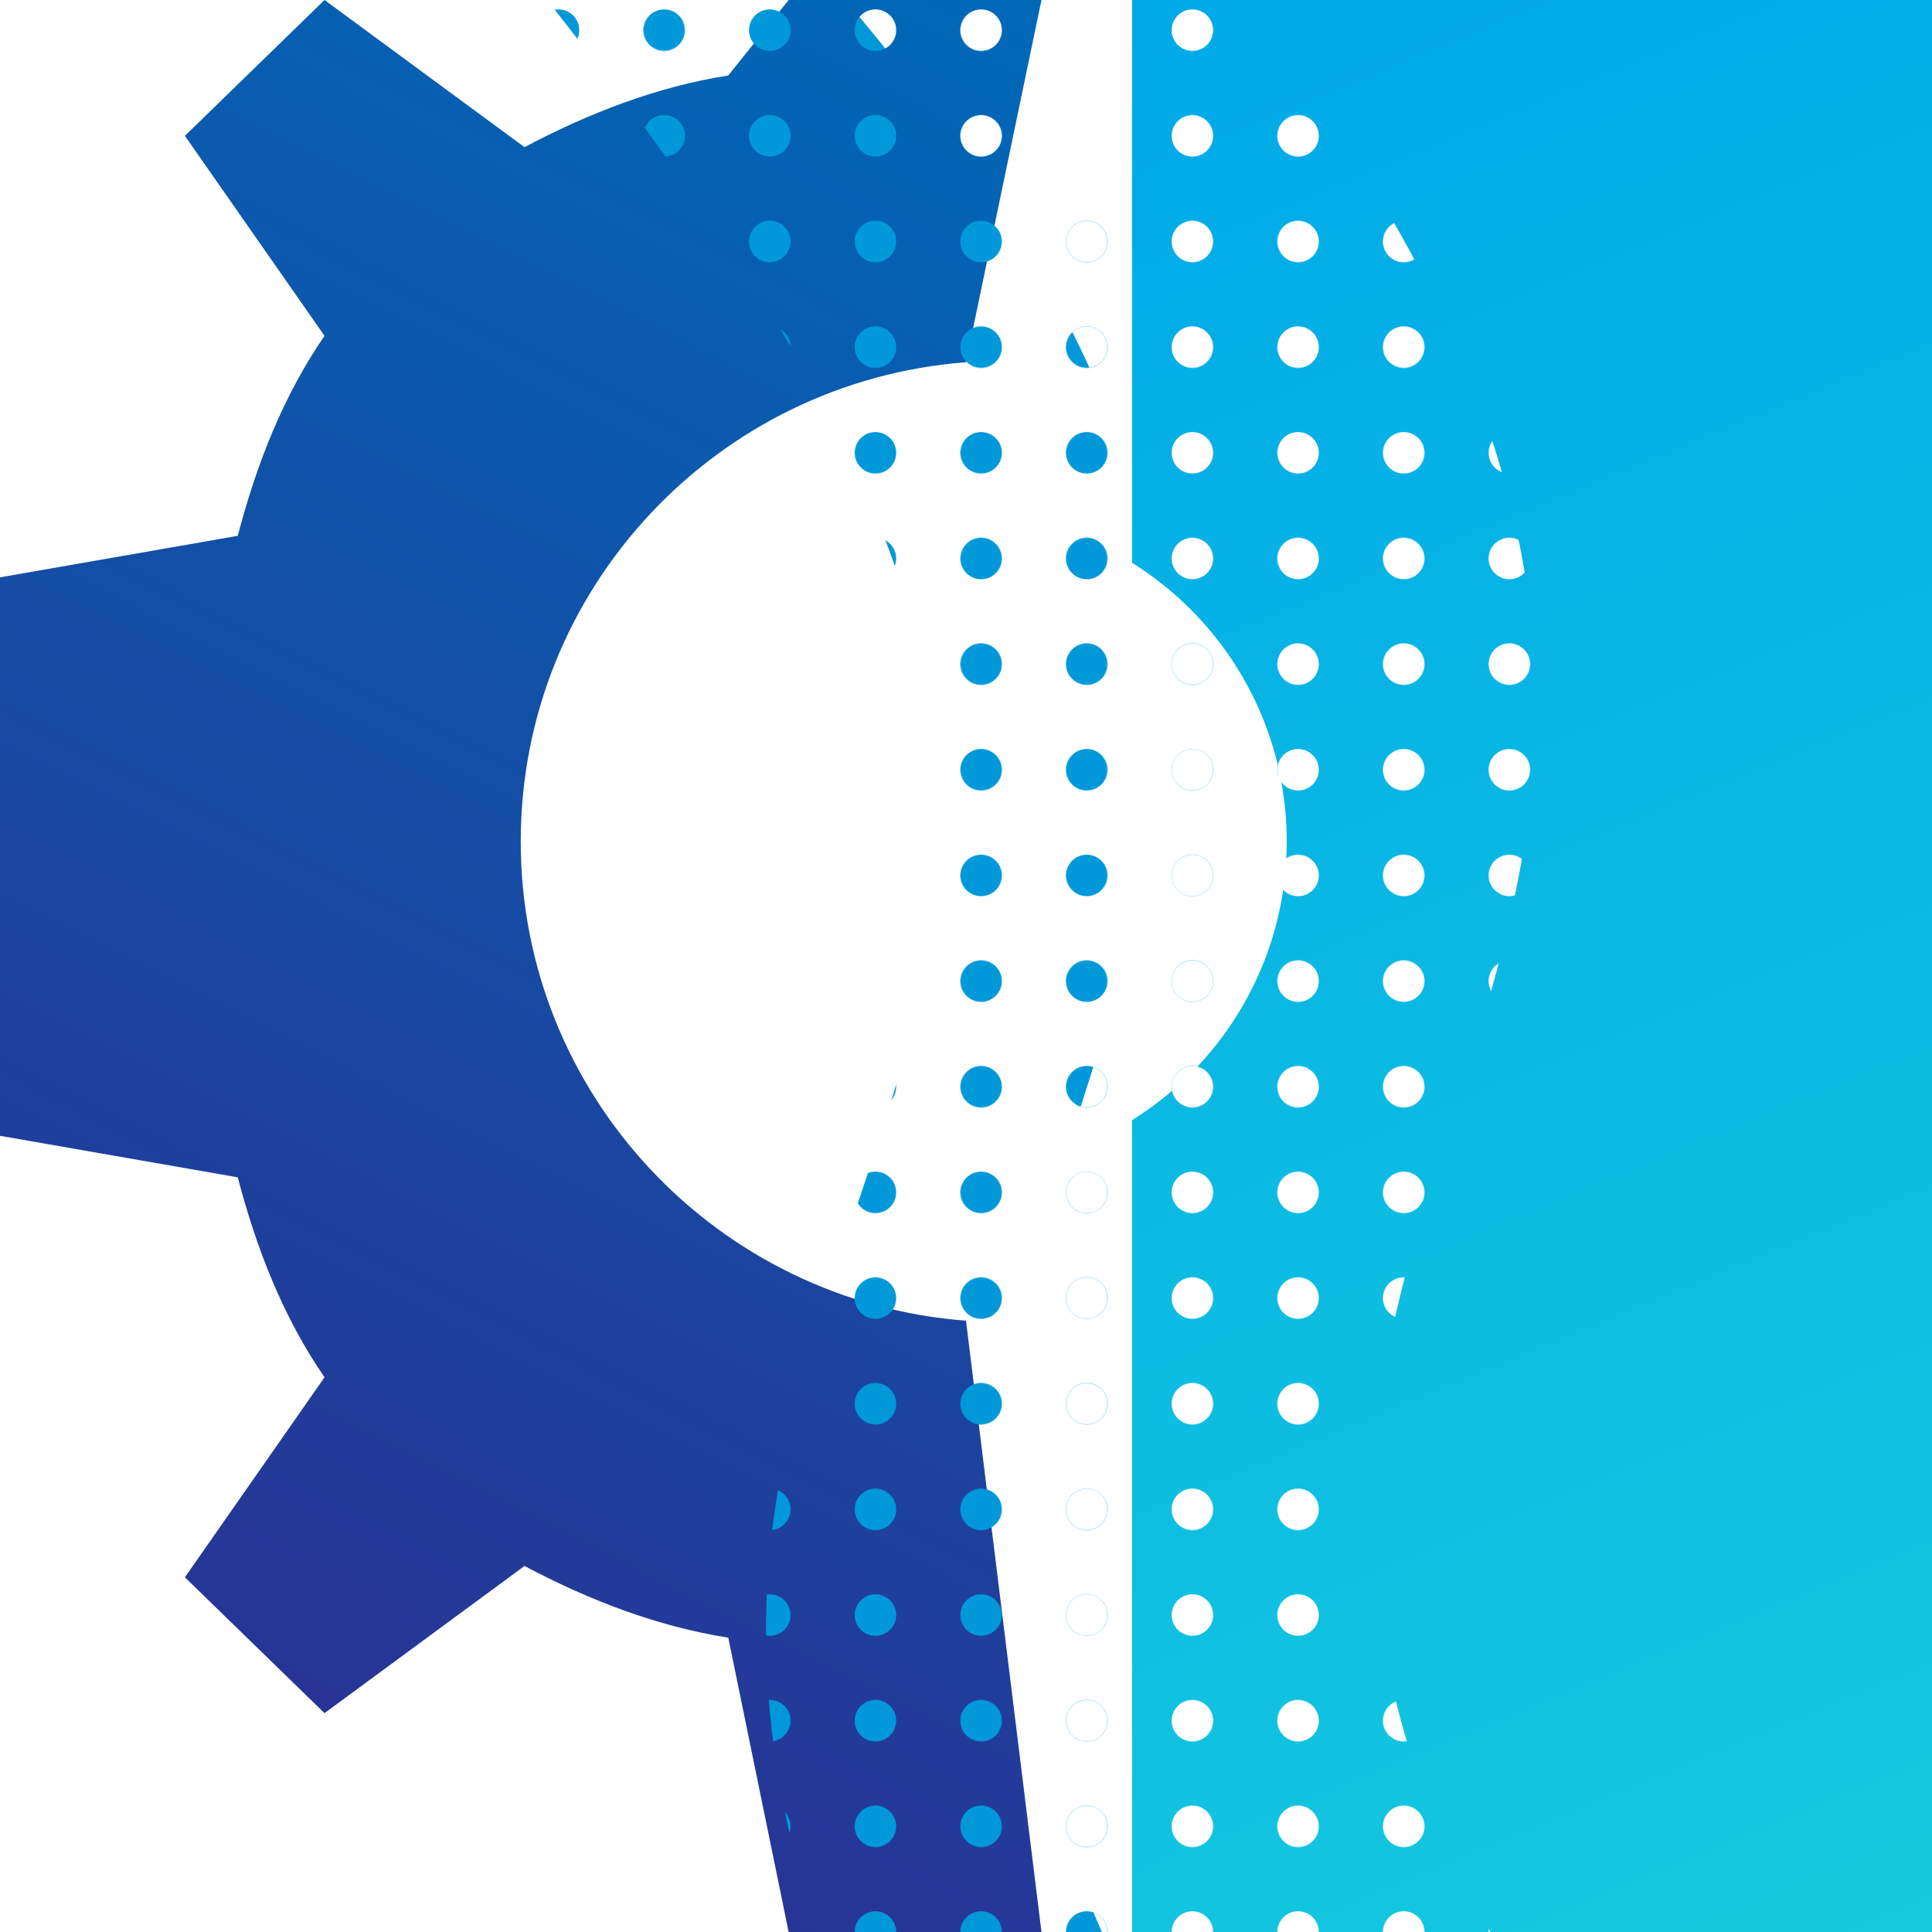
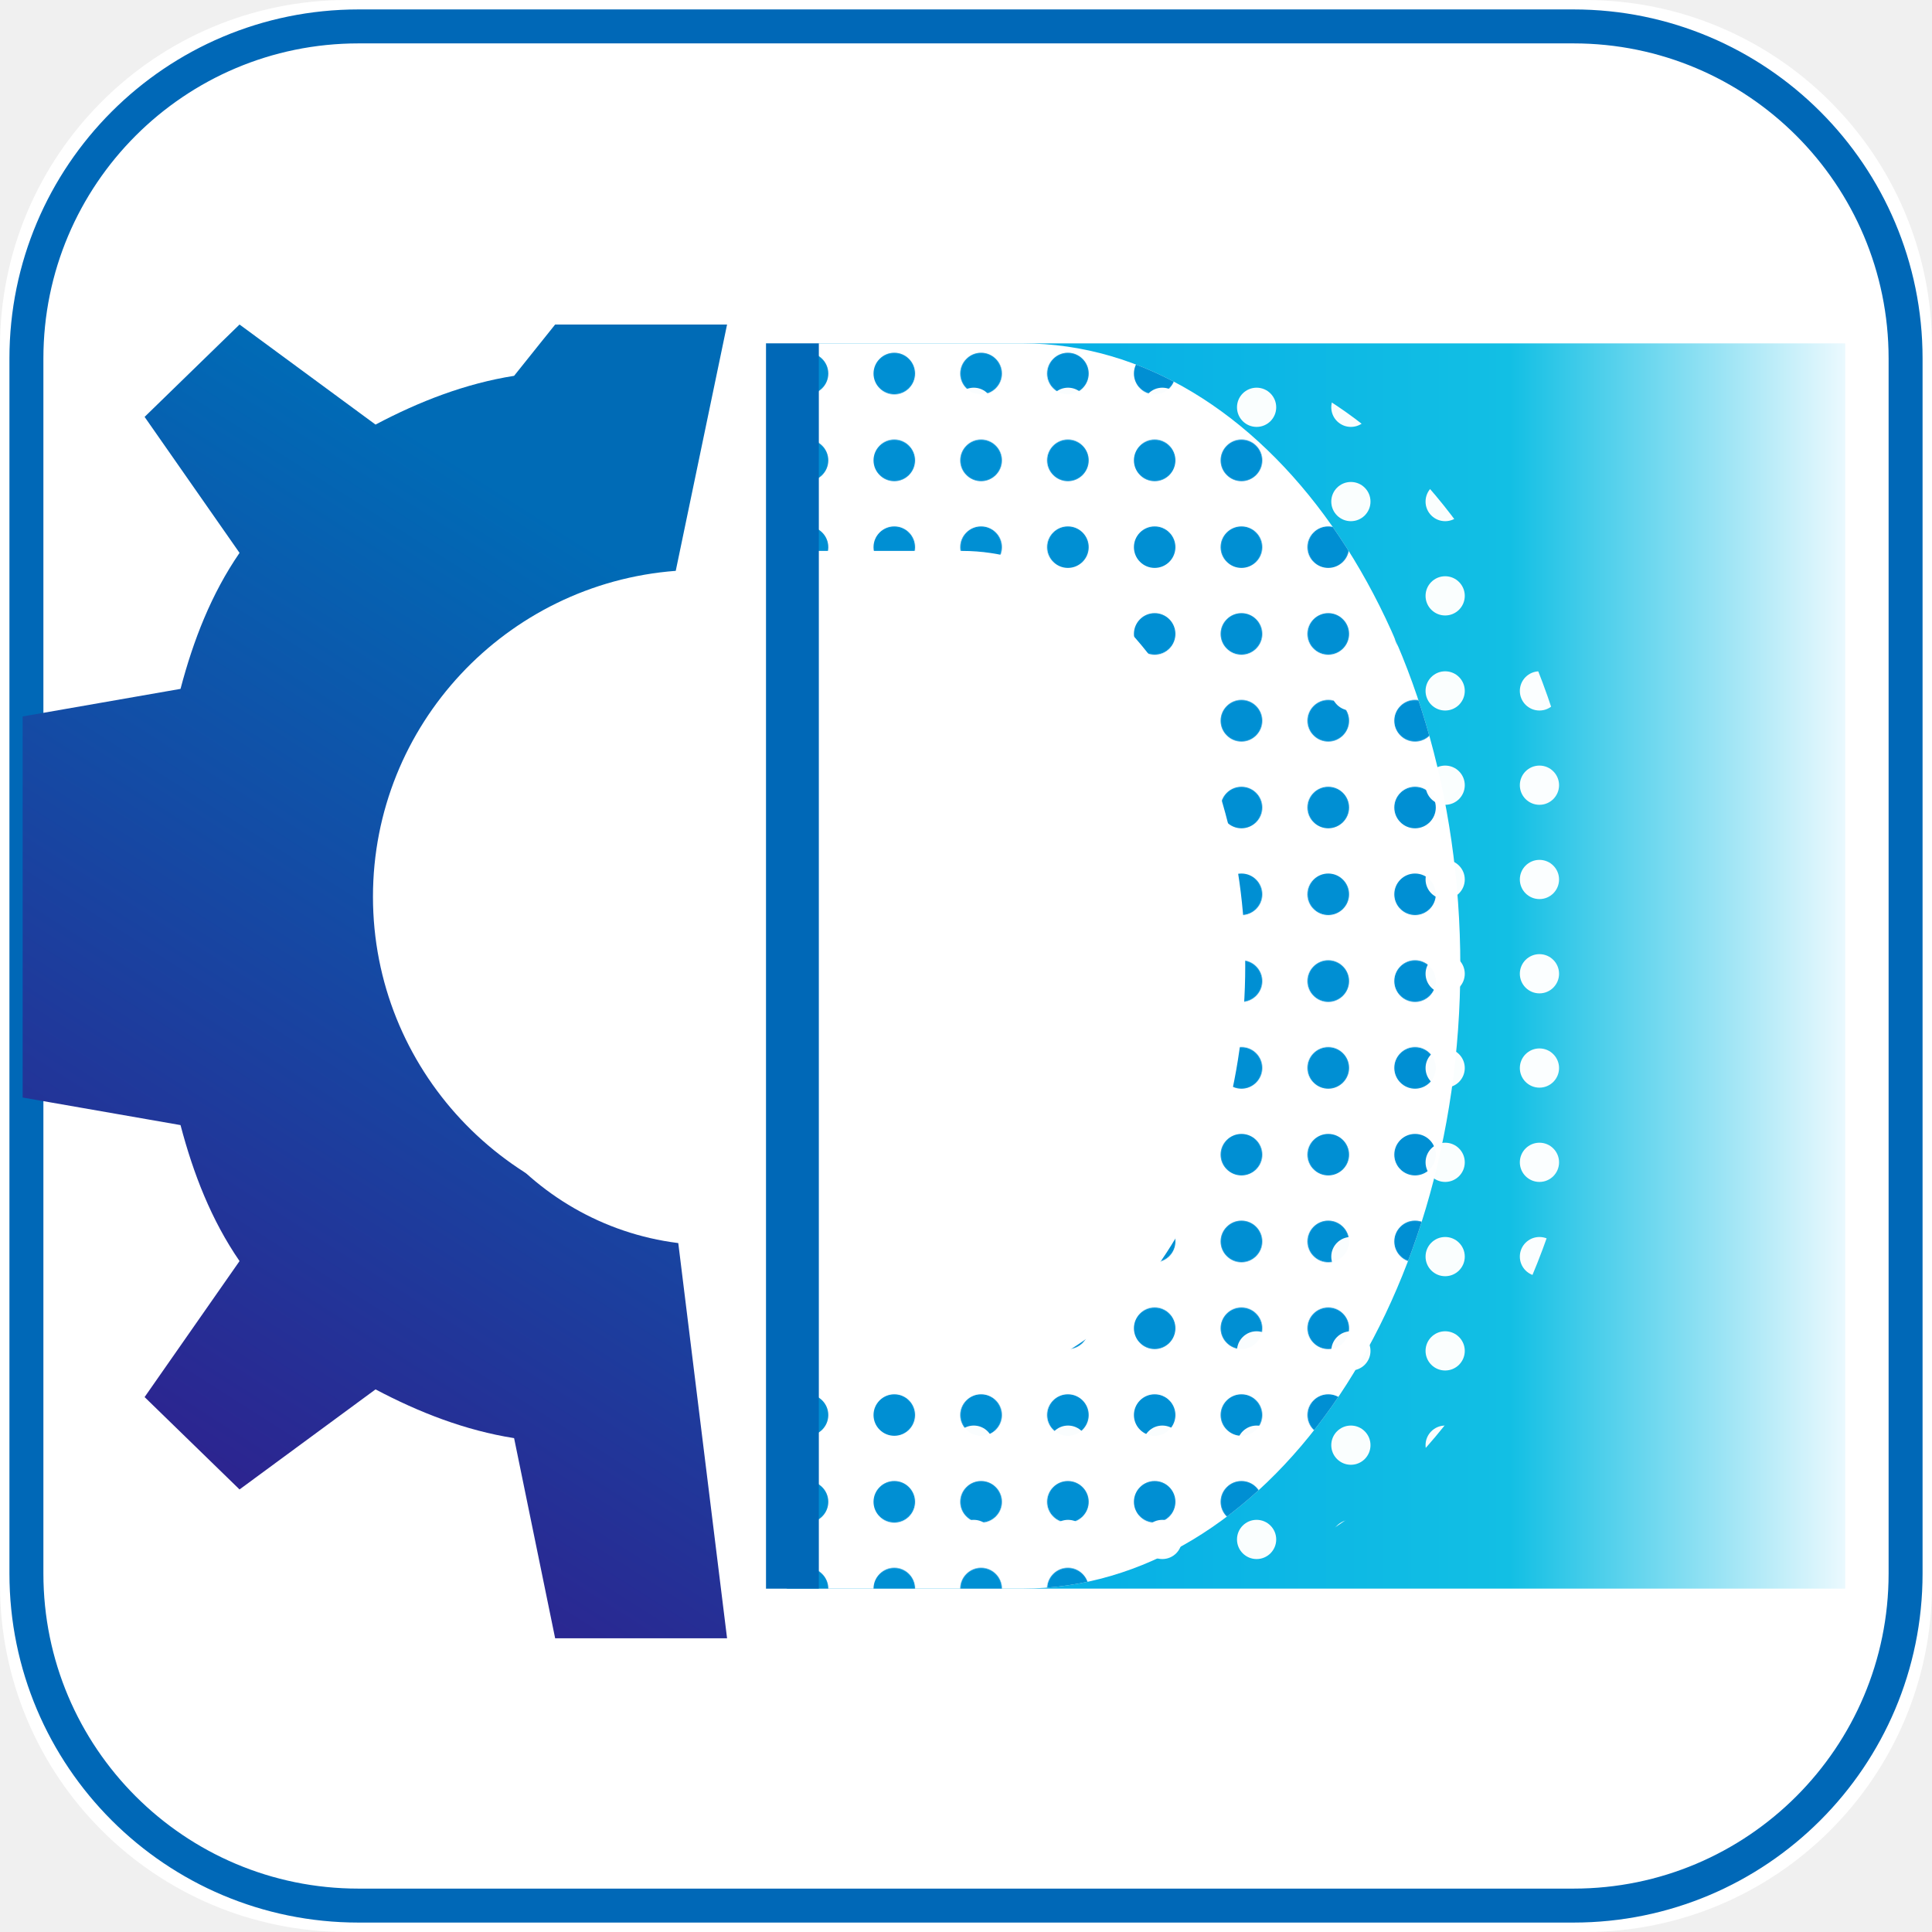
<svg xmlns="http://www.w3.org/2000/svg" viewBox="0 0 512 512" role="img" aria-label="강남구상공회">
  <defs>
-     <linearGradient id="blue" x1="0" y1="512" x2="260" y2="0" gradientUnits="userSpaceOnUse">
-       <stop offset="0" stop-color="#2f2a8f" />
-       <stop offset="1" stop-color="#0068b7" />
+     <linearGradient id="gearBlue" x1="20" y1="420" x2="230" y2="90" gradientUnits="userSpaceOnUse">
+       <stop offset="0" stop-color="#2d238f" />
+       <stop offset="1" stop-color="#006bb6" />
    </linearGradient>
-     <linearGradient id="cyan" x1="300" y1="0" x2="512" y2="512" gradientUnits="userSpaceOnUse">
-       <stop offset="0" stop-color="#00a9e8" />
-       <stop offset="1" stop-color="#15c9de" />
+     <linearGradient id="cyanPanel" x1="205" y1="0" x2="492" y2="0" gradientUnits="userSpaceOnUse">
+       <stop offset="0" stop-color="#00a5e6" />
+       <stop offset="0.68" stop-color="#12bfe4" />
+       <stop offset="1" stop-color="#f2fbff" />
    </linearGradient>
-     <pattern id="dotPattern" width="28" height="28" patternUnits="userSpaceOnUse">
-       <circle cx="8" cy="8" r="5.5" fill="#0098d8" />
+     <pattern id="blueDots" width="23" height="23" patternUnits="userSpaceOnUse">
+       <circle cx="7" cy="7" r="5.5" fill="#008fd3" />
    </pattern>
-     <pattern id="whiteDotPattern" width="28" height="28" patternUnits="userSpaceOnUse">
-       <circle cx="8" cy="8" r="5.5" fill="#ffffff" />
+     <pattern id="whiteDots" width="25" height="25" patternUnits="userSpaceOnUse">
+       <circle cx="8" cy="8" r="5.2" fill="#ffffff" />
    </pattern>
+     <clipPath id="safeRound">
+       <rect x="6" y="6" width="500" height="500" rx="86" />
+     </clipPath>
  </defs>
-   <rect width="512" height="512" fill="#ffffff" />
-   <rect x="300" y="0" width="212" height="512" fill="url(#cyan)" />
-   <path fill="url(#blue)" d="M0 153l63-11c5-19 12-37 23-53L49 36 86 0l53 39c17-9 35-16 54-19L209 0h67l-20 96c-66 5-118 60-118 127s52 122 118 127l20 162h-67l-16-78c-19-3-37-10-54-19l-53 39-37-36 37-53c-11-16-18-34-23-53L0 301V153z" />
-   <circle cx="254" cy="223" r="87" fill="#ffffff" />
-   <path d="M247 0c58 59 90 122 92 187 2 83-44 144-43 219 0 40 10 74 28 106H217c-9-25-14-52-14-80 0-82 48-142 46-219-1-70-45-138-104-213h102z" fill="url(#dotPattern)" />
-   <path d="M328 0c48 58 77 119 79 181 2 83-44 143-43 219 0 42 11 77 31 112H292c-17-39-25-76-26-112-1-82 45-142 43-219-1-62-35-122-85-181h104z" fill="url(#whiteDotPattern)" />
+   <rect width="512" height="512" rx="92" fill="#ffffff" />
+   <rect x="7" y="7" width="498" height="498" rx="88" fill="none" stroke="#0068b7" stroke-width="9" />
+   <g clip-path="url(#safeRound)">
+     <rect x="203" y="91" width="286" height="330" fill="url(#cyanPanel)" />
+     <g transform="translate(5 86) scale(.68)">
+       <path fill="url(#gearBlue)" d="M0 153l63-11c5-19 12-37 23-53L49 36 86 0l53 39c17-9 35-16 54-19L209 0h67l-20 96c-66 5-118 60-118 127s52 122 118 127l20 162h-67l-16-78c-19-3-37-10-54-19l-53 39-37-36 37-53c-11-16-18-34-23-53L0 301V153z" />
+     </g>
+     <path fill="#ffffff" d="M198 91h73c64 0 116 74 116 165s-52 165-116 165h-73V91z" />
+     <circle cx="189" cy="256" r="74" fill="#ffffff" />
+     <path fill="url(#blueDots)" d="M200 91h71c64 0 116 74 116 165s-52 165-116 165h-71v-55h55c41 0 75-49 75-110s-34-110-75-110h-55V91z" />
+     <path fill="url(#whiteDots)" d="M252 91h50c66 0 120 74 120 165s-54 165-120 165h-50v-54h40c41 0 76-50 76-111s-35-111-76-111h-40V91z" opacity=".98" />
+     <rect x="203" y="91" width="14" height="330" fill="#0068b7" />
+   </g>
</svg>
